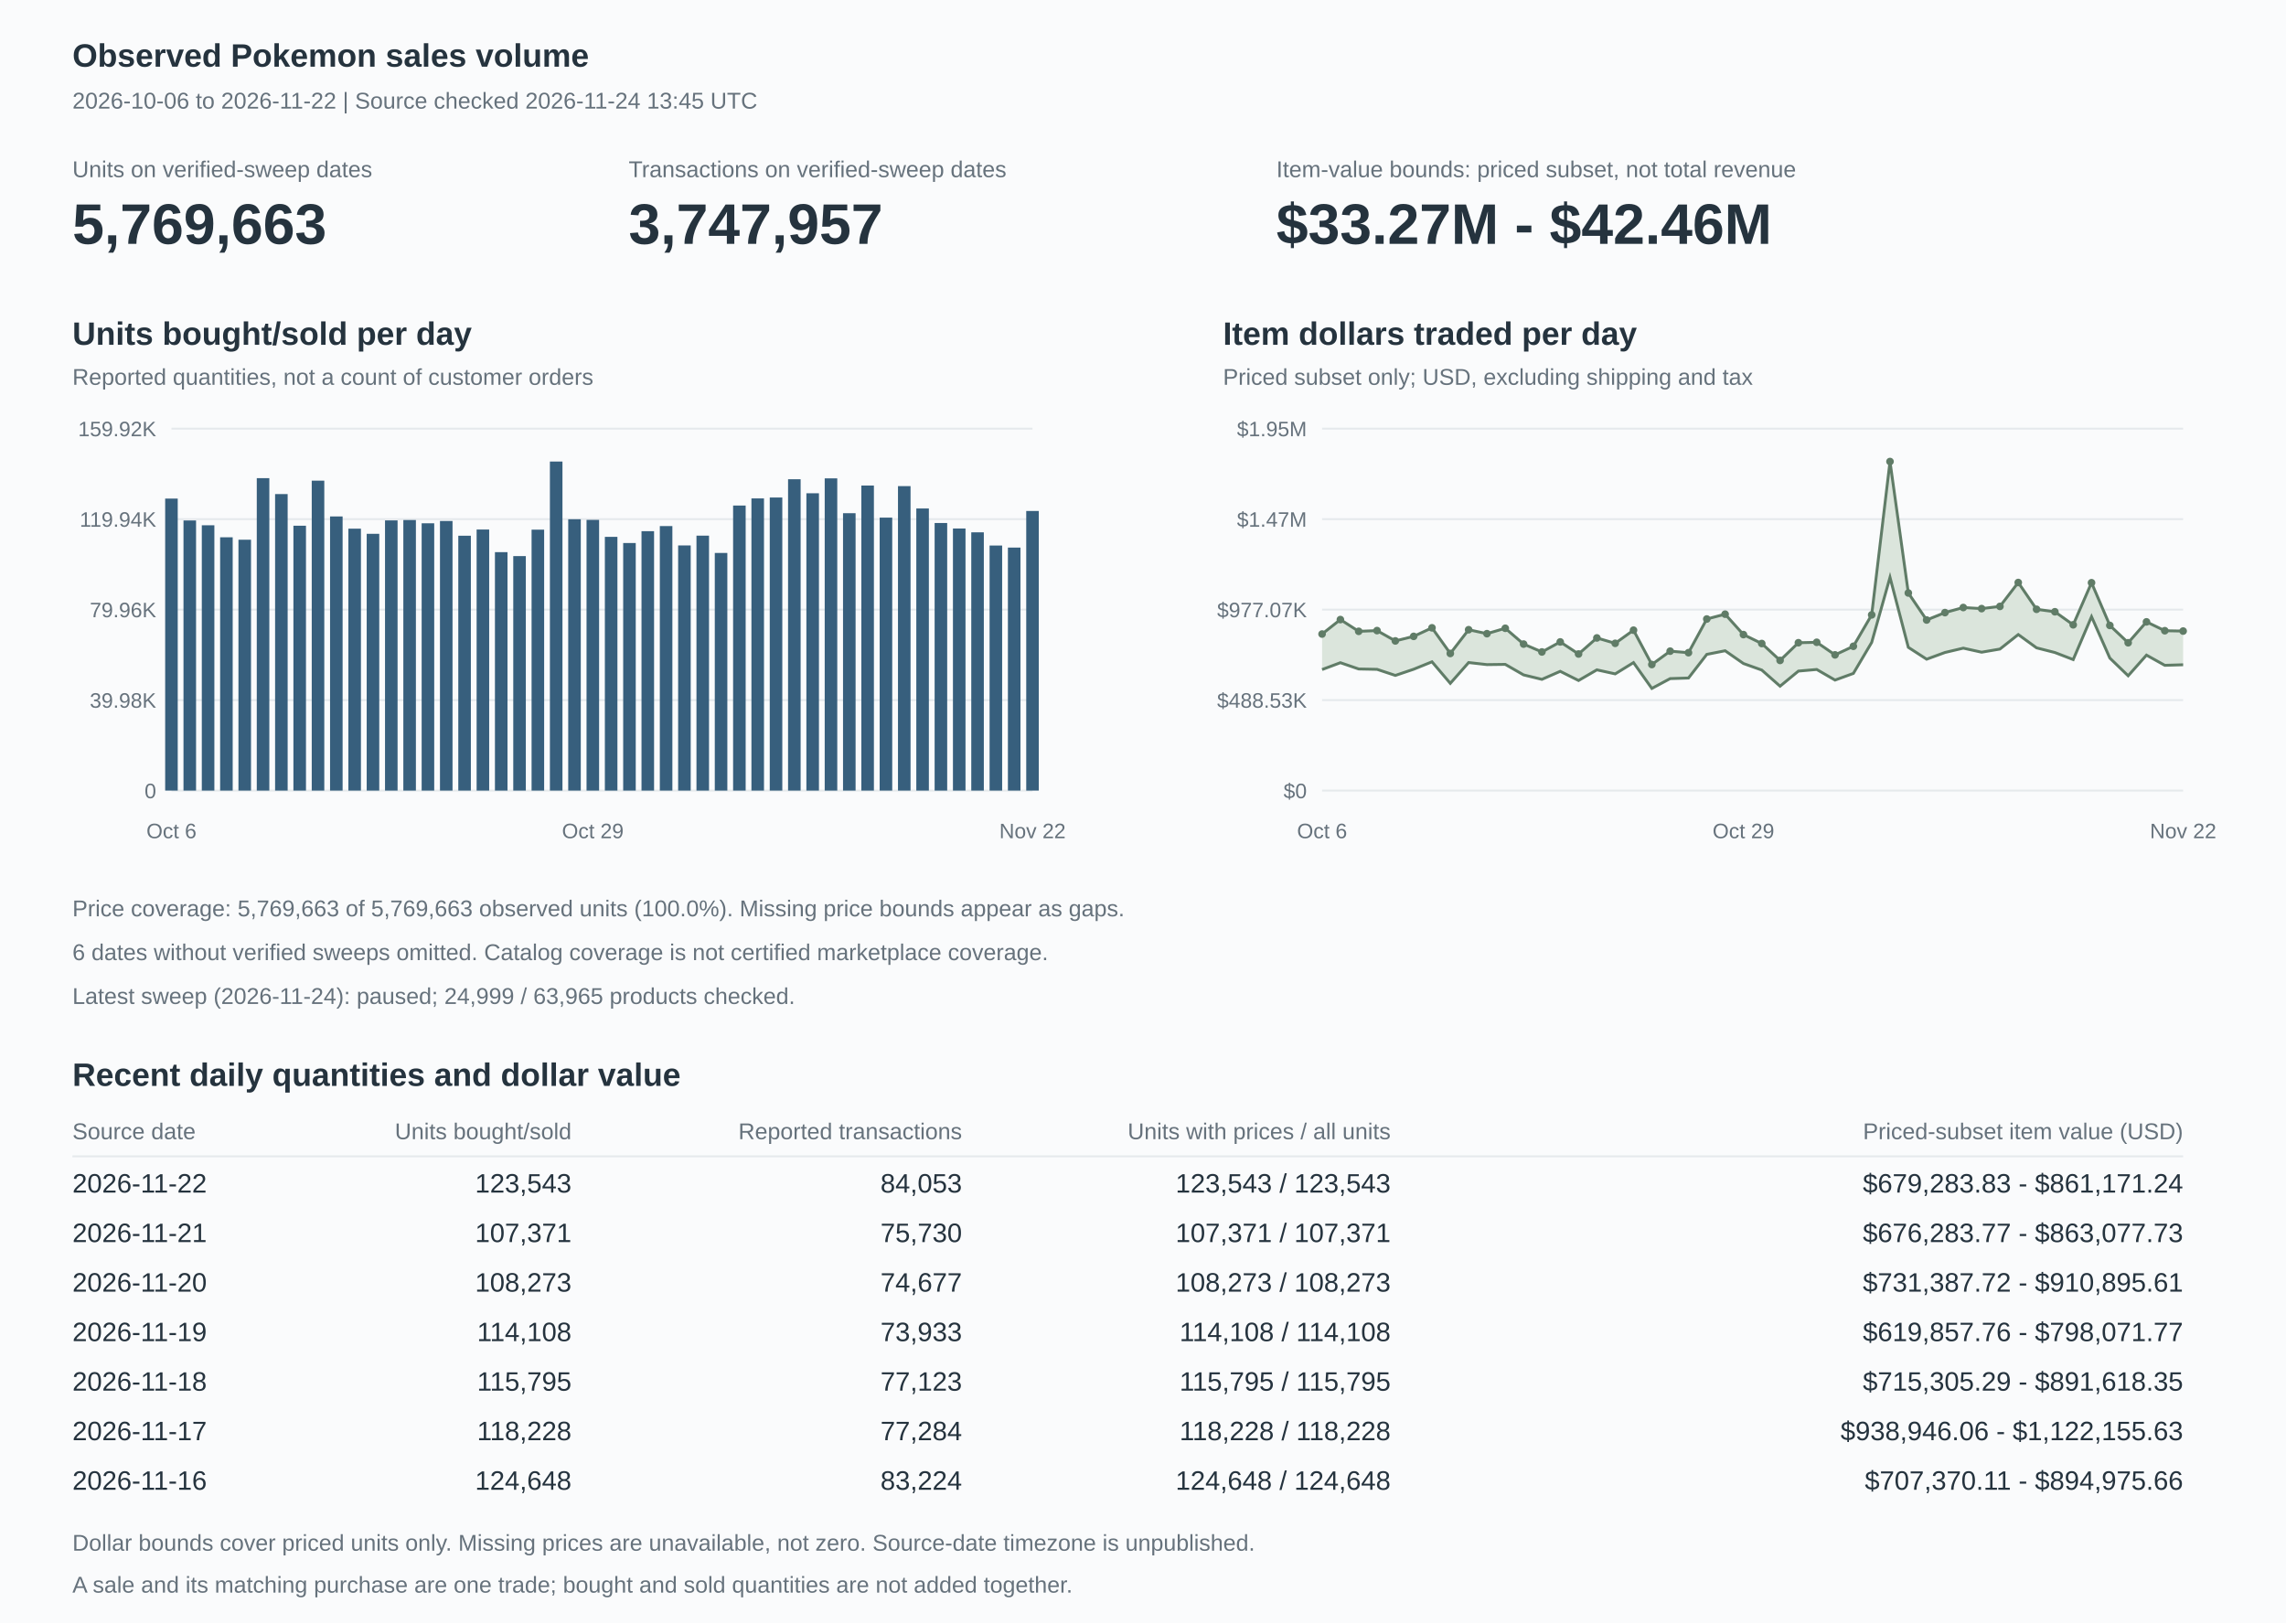
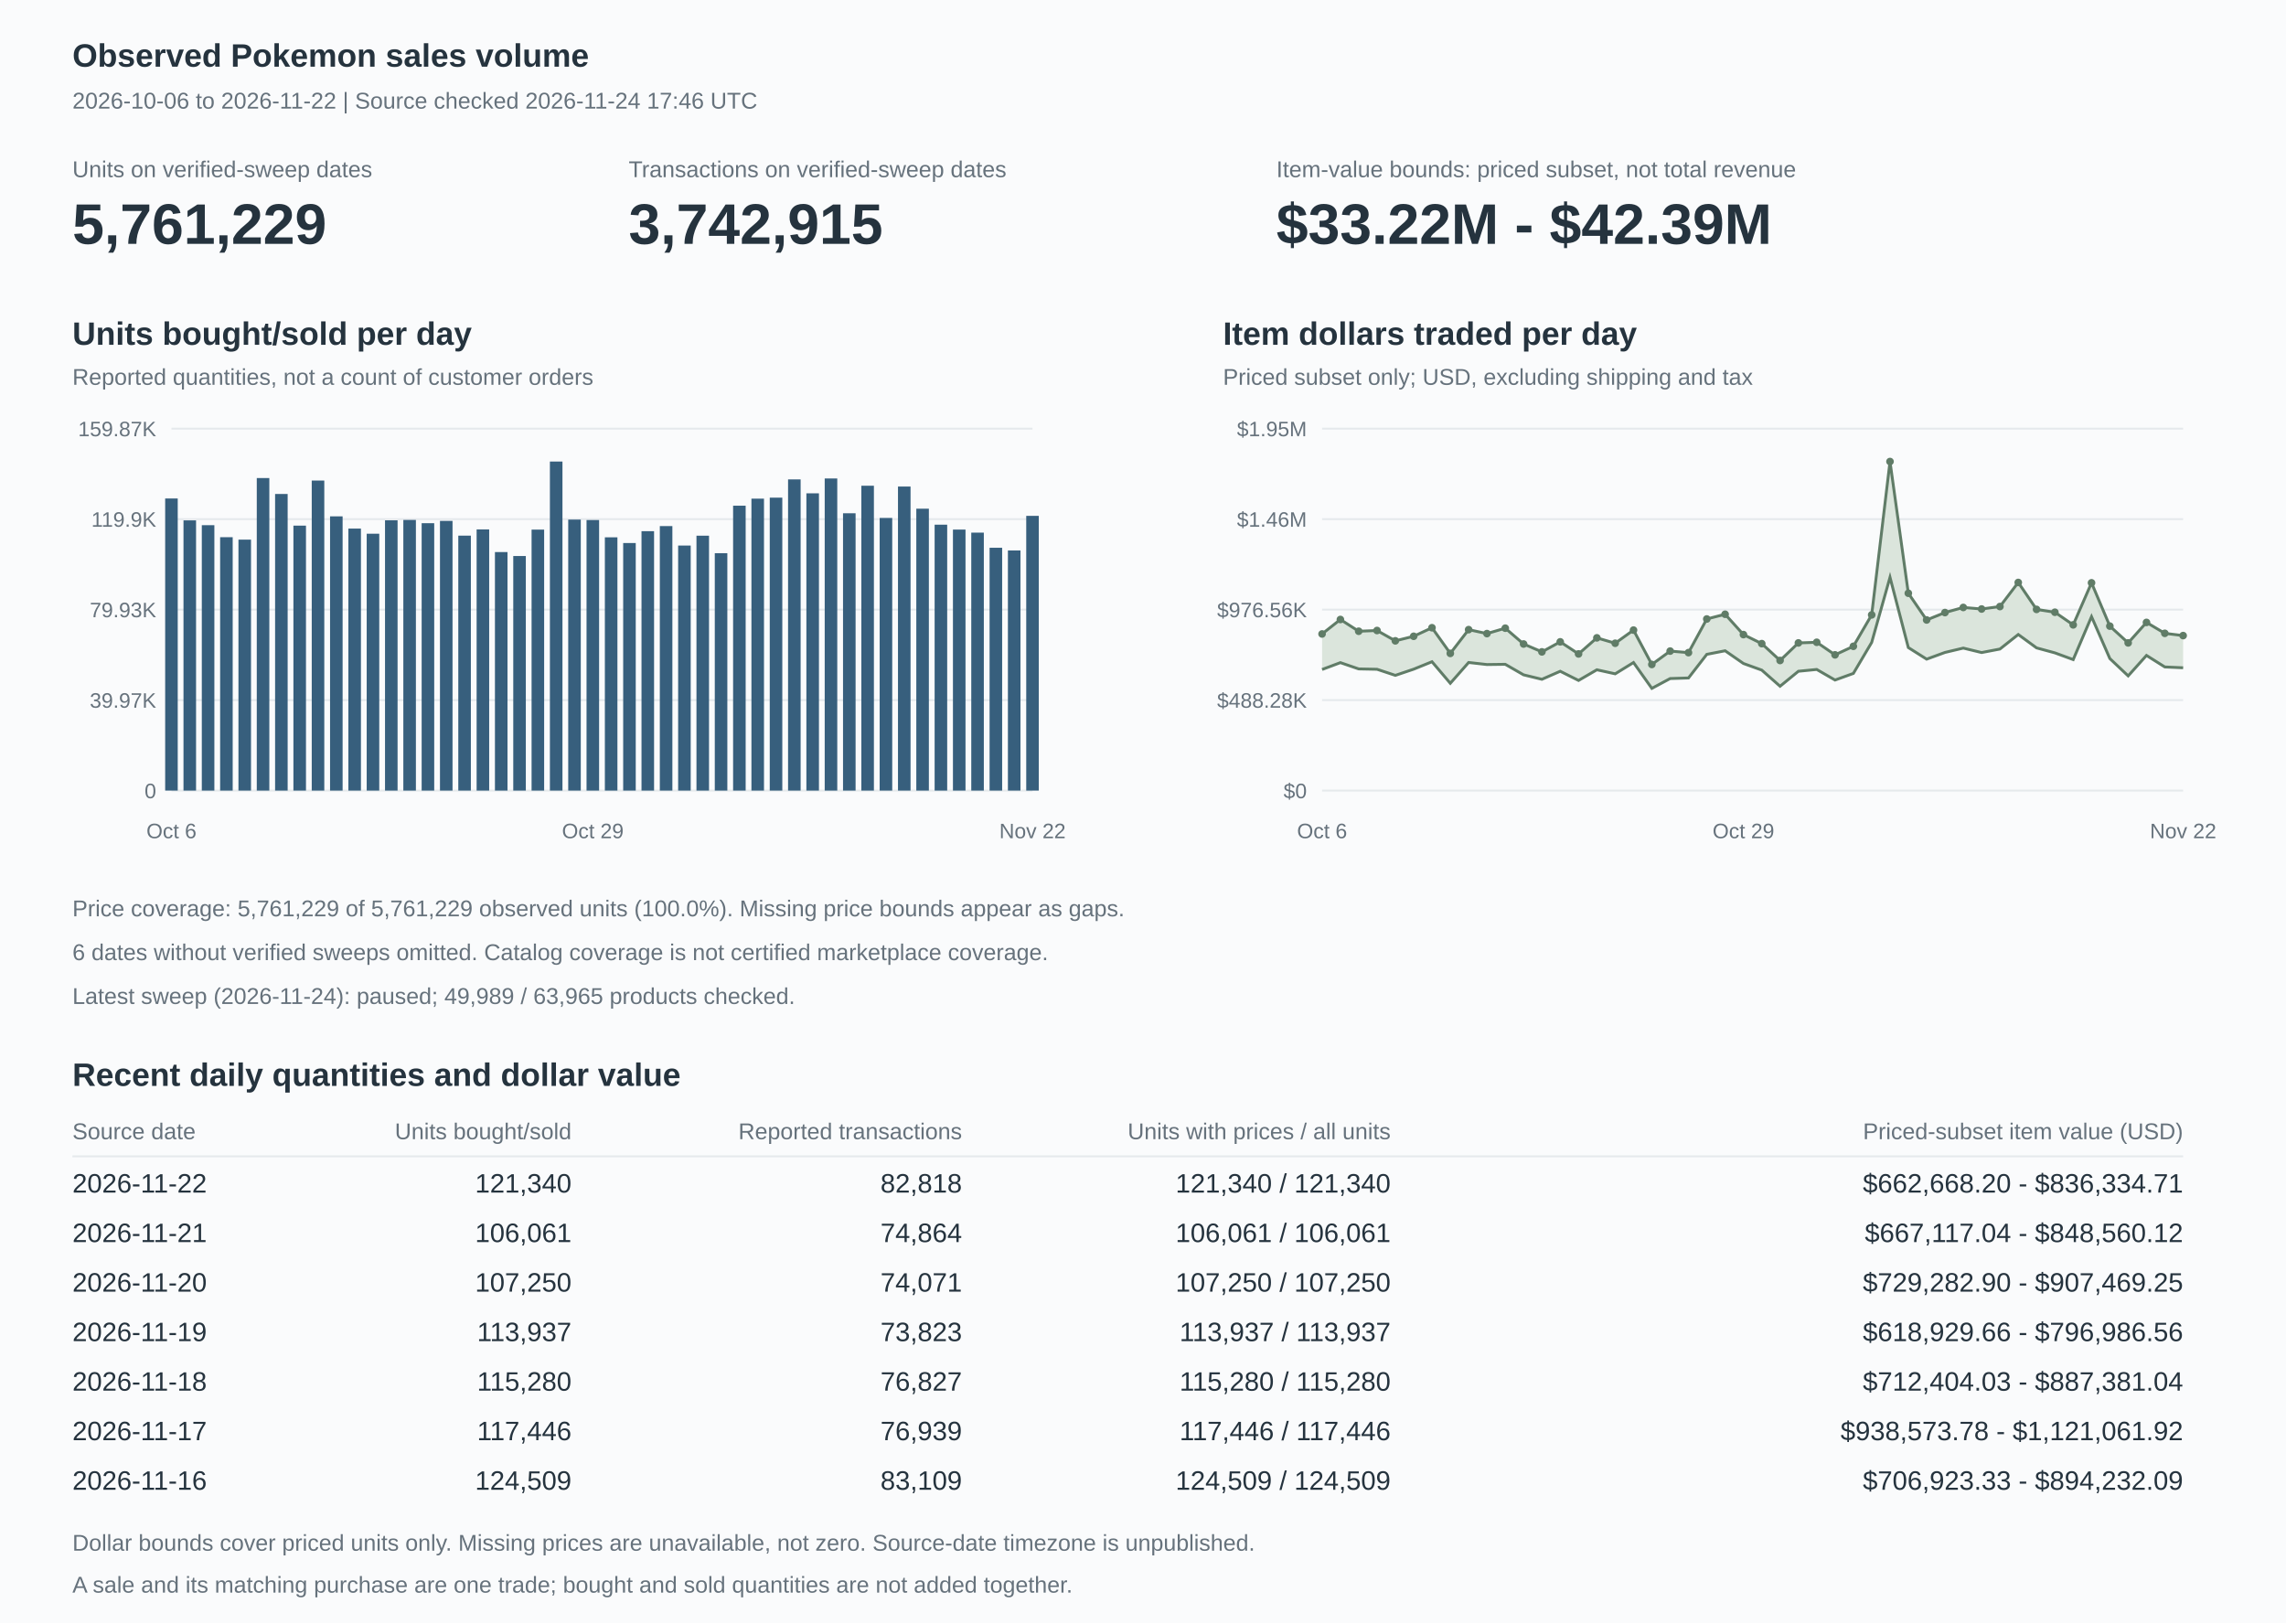
<svg xmlns="http://www.w3.org/2000/svg" width="1200" height="852" viewBox="0 0 1200 852" role="img" aria-labelledby="title description">
  <style>text{font-family:Arial,Helvetica,sans-serif;fill:#25333e;font-size:14px}.heading{font-size:17px;font-weight:600}.muted{fill:#66727c;font-size:12px}.axis{fill:#66727c;font-size:11px}.value{font-size:30px;font-weight:600}.grid{stroke:#e5e9ec;stroke-width:1}</style>
  <rect width="1200" height="852" fill="#fafbfc" />
  <text x="38" y="35" class="heading">Observed Pokemon sales volume</text>
-   <text x="38" y="57" class="muted">2026-10-06 to 2026-11-22 | Source checked 2026-11-24 13:45 UTC</text>
+   <text x="38" y="57" class="muted">2026-10-06 to 2026-11-22 | Source checked 2026-11-24 17:46 UTC</text>
  <text x="38" y="93" class="muted">Units on verified-sweep dates</text>
-   <text x="38" y="128" class="value">5,769,663</text>
+   <text x="38" y="128" class="value">5,761,229</text>
  <text x="330" y="93" class="muted">Transactions on verified-sweep dates</text>
-   <text x="330" y="128" class="value">3,747,957</text>
+   <text x="330" y="128" class="value">3,742,915</text>
  <text x="670" y="93" class="muted">Item-value bounds: priced subset, not total revenue</text>
-   <text x="670" y="128" class="value">$33.27M - $42.46M</text>
+   <text x="670" y="128" class="value">$33.22M - $42.39M</text>
  <text x="38" y="181" class="heading">Units bought/sold per day</text>
  <text x="38" y="202" class="muted">Reported quantities, not a count of customer orders</text>
  <path d="M90,415h452" class="grid" />
  <text x="82" y="419" text-anchor="end" class="axis">0</text>
  <path d="M90,367.5h452" class="grid" />
-   <text x="82" y="371.5" text-anchor="end" class="axis">39.98K</text>
+   <text x="82" y="371.5" text-anchor="end" class="axis">39.97K</text>
  <path d="M90,320h452" class="grid" />
-   <text x="82" y="324" text-anchor="end" class="axis">79.96K</text>
+   <text x="82" y="324" text-anchor="end" class="axis">79.93K</text>
  <path d="M90,272.5h452" class="grid" />
-   <text x="82" y="276.5" text-anchor="end" class="axis">119.94K</text>
+   <text x="82" y="276.5" text-anchor="end" class="axis">119.9K</text>
  <path d="M90,225h452" class="grid" />
-   <text x="82" y="229" text-anchor="end" class="axis">159.92K</text>
-   <rect x="86.704" y="261.719" width="6.592" height="153.281" fill="#375f7d" />
-   <rect x="96.321" y="273.209" width="6.592" height="141.791" fill="#375f7d" />
-   <rect x="105.938" y="275.732" width="6.592" height="139.268" fill="#375f7d" />
-   <rect x="115.555" y="282.035" width="6.592" height="132.965" fill="#375f7d" />
-   <rect x="125.172" y="283.314" width="6.592" height="131.686" fill="#375f7d" />
-   <rect x="134.789" y="250.997" width="6.592" height="164.003" fill="#375f7d" />
-   <rect x="144.406" y="259.356" width="6.592" height="155.644" fill="#375f7d" />
-   <rect x="154.023" y="275.966" width="6.592" height="139.034" fill="#375f7d" />
-   <rect x="163.64" y="252.311" width="6.592" height="162.689" fill="#375f7d" />
-   <rect x="173.257" y="271.096" width="6.592" height="143.904" fill="#375f7d" />
-   <rect x="182.874" y="277.511" width="6.592" height="137.489" fill="#375f7d" />
-   <rect x="192.491" y="280.211" width="6.592" height="134.789" fill="#375f7d" />
-   <rect x="202.108" y="273.169" width="6.592" height="141.831" fill="#375f7d" />
-   <rect x="211.725" y="272.977" width="6.592" height="142.023" fill="#375f7d" />
-   <rect x="221.342" y="274.687" width="6.592" height="140.313" fill="#375f7d" />
-   <rect x="230.959" y="273.477" width="6.592" height="141.523" fill="#375f7d" />
-   <rect x="240.577" y="281.216" width="6.592" height="133.784" fill="#375f7d" />
-   <rect x="250.194" y="277.962" width="6.592" height="137.038" fill="#375f7d" />
-   <rect x="259.811" y="289.839" width="6.592" height="125.161" fill="#375f7d" />
-   <rect x="269.428" y="291.909" width="6.592" height="123.091" fill="#375f7d" />
-   <rect x="279.045" y="278.033" width="6.592" height="136.967" fill="#375f7d" />
+   <text x="82" y="229" text-anchor="end" class="axis">159.87K</text>
+   <rect x="86.704" y="261.666" width="6.592" height="153.334" fill="#375f7d" />
+   <rect x="96.321" y="273.16" width="6.592" height="141.84" fill="#375f7d" />
+   <rect x="105.938" y="275.684" width="6.592" height="139.316" fill="#375f7d" />
+   <rect x="115.555" y="281.989" width="6.592" height="133.011" fill="#375f7d" />
+   <rect x="125.172" y="283.269" width="6.592" height="131.731" fill="#375f7d" />
+   <rect x="134.789" y="250.94" width="6.592" height="164.06" fill="#375f7d" />
+   <rect x="144.406" y="259.302" width="6.592" height="155.698" fill="#375f7d" />
+   <rect x="154.023" y="275.918" width="6.592" height="139.082" fill="#375f7d" />
+   <rect x="163.64" y="252.255" width="6.592" height="162.745" fill="#375f7d" />
+   <rect x="173.257" y="271.047" width="6.592" height="143.953" fill="#375f7d" />
+   <rect x="182.874" y="277.463" width="6.592" height="137.537" fill="#375f7d" />
+   <rect x="192.491" y="280.165" width="6.592" height="134.835" fill="#375f7d" />
+   <rect x="202.108" y="273.121" width="6.592" height="141.879" fill="#375f7d" />
+   <rect x="211.725" y="272.928" width="6.592" height="142.072" fill="#375f7d" />
+   <rect x="221.342" y="274.638" width="6.592" height="140.362" fill="#375f7d" />
+   <rect x="230.959" y="273.428" width="6.592" height="141.572" fill="#375f7d" />
+   <rect x="240.577" y="281.17" width="6.592" height="133.83" fill="#375f7d" />
+   <rect x="250.194" y="277.915" width="6.592" height="137.085" fill="#375f7d" />
+   <rect x="259.811" y="289.796" width="6.592" height="125.204" fill="#375f7d" />
+   <rect x="269.428" y="291.866" width="6.592" height="123.134" fill="#375f7d" />
+   <rect x="279.045" y="278.008" width="6.592" height="136.992" fill="#375f7d" />
  <rect x="288.662" y="242.273" width="6.592" height="172.727" fill="#375f7d" />
-   <rect x="298.279" y="272.569" width="6.592" height="142.431" fill="#375f7d" />
-   <rect x="307.896" y="272.893" width="6.592" height="142.107" fill="#375f7d" />
-   <rect x="317.513" y="281.813" width="6.592" height="133.187" fill="#375f7d" />
-   <rect x="327.13" y="285.044" width="6.592" height="129.956" fill="#375f7d" />
-   <rect x="336.747" y="278.833" width="6.592" height="136.167" fill="#375f7d" />
-   <rect x="346.364" y="276.148" width="6.592" height="138.852" fill="#375f7d" />
-   <rect x="355.981" y="286.316" width="6.592" height="128.684" fill="#375f7d" />
-   <rect x="365.598" y="281.178" width="6.592" height="133.822" fill="#375f7d" />
-   <rect x="375.215" y="290.262" width="6.592" height="124.738" fill="#375f7d" />
-   <rect x="384.832" y="265.371" width="6.592" height="149.629" fill="#375f7d" />
-   <rect x="394.449" y="261.626" width="6.592" height="153.374" fill="#375f7d" />
-   <rect x="404.066" y="261.153" width="6.592" height="153.847" fill="#375f7d" />
-   <rect x="413.683" y="251.567" width="6.592" height="163.433" fill="#375f7d" />
-   <rect x="423.3" y="258.928" width="6.592" height="156.072" fill="#375f7d" />
-   <rect x="432.917" y="251.107" width="6.592" height="163.893" fill="#375f7d" />
-   <rect x="442.534" y="269.393" width="6.592" height="145.607" fill="#375f7d" />
-   <rect x="452.151" y="254.871" width="6.592" height="160.129" fill="#375f7d" />
-   <rect x="461.768" y="271.712" width="6.592" height="143.288" fill="#375f7d" />
-   <rect x="471.385" y="255.177" width="6.592" height="159.823" fill="#375f7d" />
-   <rect x="481.002" y="266.911" width="6.592" height="148.089" fill="#375f7d" />
-   <rect x="490.619" y="274.538" width="6.592" height="140.462" fill="#375f7d" />
-   <rect x="500.236" y="277.429" width="6.592" height="137.571" fill="#375f7d" />
-   <rect x="509.853" y="279.433" width="6.592" height="135.567" fill="#375f7d" />
-   <rect x="519.47" y="286.365" width="6.592" height="128.635" fill="#375f7d" />
-   <rect x="529.087" y="287.437" width="6.592" height="127.563" fill="#375f7d" />
-   <rect x="538.704" y="268.224" width="6.592" height="146.776" fill="#375f7d" />
+   <rect x="298.279" y="272.743" width="6.592" height="142.257" fill="#375f7d" />
+   <rect x="307.896" y="272.98" width="6.592" height="142.02" fill="#375f7d" />
+   <rect x="317.513" y="282.051" width="6.592" height="132.949" fill="#375f7d" />
+   <rect x="327.13" y="285.047" width="6.592" height="129.953" fill="#375f7d" />
+   <rect x="336.747" y="278.83" width="6.592" height="136.17" fill="#375f7d" />
+   <rect x="346.364" y="276.154" width="6.592" height="138.846" fill="#375f7d" />
+   <rect x="355.981" y="286.37" width="6.592" height="128.63" fill="#375f7d" />
+   <rect x="365.598" y="281.197" width="6.592" height="133.803" fill="#375f7d" />
+   <rect x="375.215" y="290.387" width="6.592" height="124.613" fill="#375f7d" />
+   <rect x="384.832" y="265.454" width="6.592" height="149.546" fill="#375f7d" />
+   <rect x="394.449" y="261.756" width="6.592" height="153.244" fill="#375f7d" />
+   <rect x="404.066" y="261.23" width="6.592" height="153.77" fill="#375f7d" />
+   <rect x="413.683" y="251.653" width="6.592" height="163.347" fill="#375f7d" />
+   <rect x="423.3" y="258.959" width="6.592" height="156.041" fill="#375f7d" />
+   <rect x="432.917" y="251.162" width="6.592" height="163.838" fill="#375f7d" />
+   <rect x="442.534" y="269.424" width="6.592" height="145.576" fill="#375f7d" />
+   <rect x="452.151" y="254.973" width="6.592" height="160.027" fill="#375f7d" />
+   <rect x="461.768" y="271.889" width="6.592" height="143.111" fill="#375f7d" />
+   <rect x="471.385" y="255.395" width="6.592" height="159.605" fill="#375f7d" />
+   <rect x="481.002" y="267.025" width="6.592" height="147.975" fill="#375f7d" />
+   <rect x="490.619" y="275.419" width="6.592" height="139.581" fill="#375f7d" />
+   <rect x="500.236" y="277.993" width="6.592" height="137.007" fill="#375f7d" />
+   <rect x="509.853" y="279.589" width="6.592" height="135.411" fill="#375f7d" />
+   <rect x="519.47" y="287.537" width="6.592" height="127.463" fill="#375f7d" />
+   <rect x="529.087" y="288.95" width="6.592" height="126.05" fill="#375f7d" />
+   <rect x="538.704" y="270.791" width="6.592" height="144.209" fill="#375f7d" />
  <text x="90" y="440" text-anchor="middle" class="axis">Oct 6</text>
  <text x="311.191" y="440" text-anchor="middle" class="axis">Oct 29</text>
  <text x="542" y="440" text-anchor="middle" class="axis">Nov 22</text>
  <text x="642" y="181" class="heading">Item dollars traded per day</text>
  <text x="642" y="202" class="muted">Priced subset only; USD, excluding shipping and tax</text>
  <path d="M694,415h452" class="grid" />
  <text x="686" y="419" text-anchor="end" class="axis">$0</text>
  <path d="M694,367.5h452" class="grid" />
-   <text x="686" y="371.5" text-anchor="end" class="axis">$488.53K</text>
+   <text x="686" y="371.5" text-anchor="end" class="axis">$488.28K</text>
  <path d="M694,320h452" class="grid" />
-   <text x="686" y="324" text-anchor="end" class="axis">$977.07K</text>
+   <text x="686" y="324" text-anchor="end" class="axis">$976.56K</text>
  <path d="M694,272.5h452" class="grid" />
-   <text x="686" y="276.5" text-anchor="end" class="axis">$1.47M</text>
+   <text x="686" y="276.5" text-anchor="end" class="axis">$1.46M</text>
  <path d="M694,225h452" class="grid" />
  <text x="686" y="229" text-anchor="end" class="axis">$1.95M</text>
-   <polygon points="694,332.826 703.617,325.238 713.234,331.402 722.851,331.019 732.468,336.435 742.085,334.047 751.702,329.562 761.319,343.026 770.936,330.557 780.553,332.634 790.17,329.798 799.787,338.093 809.404,342.227 819.021,336.96 828.638,343.298 838.255,334.869 847.872,337.7 857.489,330.8 867.106,348.832 876.723,341.814 886.34,342.615 895.957,324.935 905.574,322.404 915.191,333.115 924.809,337.799 934.426,346.672 944.043,337.387 953.66,337.154 963.277,343.756 972.894,339.251 982.511,322.761 992.128,242.273 1001.745,311.272 1011.362,325.451 1020.979,321.574 1030.596,318.904 1040.213,319.482 1049.83,318.321 1059.447,305.781 1069.064,319.834 1078.681,321.131 1088.298,327.982 1097.915,305.893 1107.532,328.308 1117.149,337.404 1126.766,326.434 1136.383,331.083 1146,331.268 1146,348.953 1136.383,349.245 1126.766,343.887 1117.149,354.731 1107.532,345.451 1097.915,323.706 1088.298,346.222 1078.681,342.524 1069.064,340.072 1059.447,333.092 1049.83,340.706 1040.213,342.356 1030.596,340.229 1020.979,342.507 1011.362,346.029 1001.745,339.804 992.128,303.039 982.511,337.226 972.894,353.496 963.277,356.991 953.66,351.418 944.043,352.27 934.426,360.199 924.809,351.723 915.191,348.293 905.574,341.592 895.957,343.497 886.34,355.911 876.723,356.217 867.106,361.37 857.489,347.813 847.872,353.74 838.255,351.617 828.638,357.21 819.021,352.393 809.404,356.61 799.787,354.276 790.17,348.746 780.553,348.872 770.936,347.785 761.319,358.705 751.702,347.396 742.085,351.295 732.468,354.546 722.851,351.35 713.234,351.163 703.617,347.868 694,351.468" fill="#dbe5dc" />
-   <polyline points="694,351.468 703.617,347.868 713.234,351.163 722.851,351.35 732.468,354.546 742.085,351.295 751.702,347.396 761.319,358.705 770.936,347.785 780.553,348.872 790.17,348.746 799.787,354.276 809.404,356.61 819.021,352.393 828.638,357.21 838.255,351.617 847.872,353.74 857.489,347.813 867.106,361.37 876.723,356.217 886.34,355.911 895.957,343.497 905.574,341.592 915.191,348.293 924.809,351.723 934.426,360.199 944.043,352.27 953.66,351.418 963.277,356.991 972.894,353.496 982.511,337.226 992.128,303.039 1001.745,339.804 1011.362,346.029 1020.979,342.507 1030.596,340.229 1040.213,342.356 1049.83,340.706 1059.447,333.092 1069.064,340.072 1078.681,342.524 1088.298,346.222 1097.915,323.706 1107.532,345.451 1117.149,354.731 1126.766,343.887 1136.383,349.245 1146,348.953" fill="none" stroke="#607c67" stroke-width="1.5" />
-   <polyline points="694,332.826 703.617,325.238 713.234,331.402 722.851,331.019 732.468,336.435 742.085,334.047 751.702,329.562 761.319,343.026 770.936,330.557 780.553,332.634 790.17,329.798 799.787,338.093 809.404,342.227 819.021,336.96 828.638,343.298 838.255,334.869 847.872,337.7 857.489,330.8 867.106,348.832 876.723,341.814 886.34,342.615 895.957,324.935 905.574,322.404 915.191,333.115 924.809,337.799 934.426,346.672 944.043,337.387 953.66,337.154 963.277,343.756 972.894,339.251 982.511,322.761 992.128,242.273 1001.745,311.272 1011.362,325.451 1020.979,321.574 1030.596,318.904 1040.213,319.482 1049.83,318.321 1059.447,305.781 1069.064,319.834 1078.681,321.131 1088.298,327.982 1097.915,305.893 1107.532,328.308 1117.149,337.404 1126.766,326.434 1136.383,331.083 1146,331.268" fill="none" stroke="#607c67" stroke-width="1.5" />
-   <circle cx="694" cy="332.826" r="2" fill="#607c67" />
-   <circle cx="703.617" cy="325.238" r="2" fill="#607c67" />
-   <circle cx="713.234" cy="331.402" r="2" fill="#607c67" />
-   <circle cx="722.851" cy="331.019" r="2" fill="#607c67" />
-   <circle cx="732.468" cy="336.435" r="2" fill="#607c67" />
-   <circle cx="742.085" cy="334.047" r="2" fill="#607c67" />
-   <circle cx="751.702" cy="329.562" r="2" fill="#607c67" />
-   <circle cx="761.319" cy="343.026" r="2" fill="#607c67" />
-   <circle cx="770.936" cy="330.557" r="2" fill="#607c67" />
-   <circle cx="780.553" cy="332.634" r="2" fill="#607c67" />
-   <circle cx="790.17" cy="329.798" r="2" fill="#607c67" />
-   <circle cx="799.787" cy="338.093" r="2" fill="#607c67" />
-   <circle cx="809.404" cy="342.227" r="2" fill="#607c67" />
-   <circle cx="819.021" cy="336.96" r="2" fill="#607c67" />
-   <circle cx="828.638" cy="343.298" r="2" fill="#607c67" />
-   <circle cx="838.255" cy="334.869" r="2" fill="#607c67" />
-   <circle cx="847.872" cy="337.7" r="2" fill="#607c67" />
-   <circle cx="857.489" cy="330.8" r="2" fill="#607c67" />
-   <circle cx="867.106" cy="348.832" r="2" fill="#607c67" />
-   <circle cx="876.723" cy="341.814" r="2" fill="#607c67" />
-   <circle cx="886.34" cy="342.615" r="2" fill="#607c67" />
-   <circle cx="895.957" cy="324.935" r="2" fill="#607c67" />
-   <circle cx="905.574" cy="322.404" r="2" fill="#607c67" />
-   <circle cx="915.191" cy="333.115" r="2" fill="#607c67" />
-   <circle cx="924.809" cy="337.799" r="2" fill="#607c67" />
-   <circle cx="934.426" cy="346.672" r="2" fill="#607c67" />
-   <circle cx="944.043" cy="337.387" r="2" fill="#607c67" />
-   <circle cx="953.66" cy="337.154" r="2" fill="#607c67" />
-   <circle cx="963.277" cy="343.756" r="2" fill="#607c67" />
-   <circle cx="972.894" cy="339.251" r="2" fill="#607c67" />
-   <circle cx="982.511" cy="322.761" r="2" fill="#607c67" />
+   <polygon points="694,332.783 703.617,325.191 713.234,331.358 722.851,330.975 732.468,336.394 742.085,334.004 751.702,329.517 761.319,342.989 770.936,330.513 780.553,332.591 790.17,329.753 799.787,338.053 809.404,342.189 819.021,336.92 828.638,343.26 838.255,334.827 847.872,337.66 857.489,330.756 867.106,348.797 876.723,341.776 886.34,342.584 895.957,324.923 905.574,322.441 915.191,333.116 924.809,337.856 934.426,346.704 944.043,337.486 953.66,337.152 963.277,343.744 972.894,339.261 982.511,322.767 992.128,242.273 1001.745,311.408 1011.362,325.429 1020.979,321.553 1030.596,318.869 1040.213,319.683 1049.83,318.394 1059.447,305.755 1069.064,319.893 1078.681,321.385 1088.298,328.009 1097.915,305.942 1107.532,328.675 1117.149,337.469 1126.766,326.721 1136.383,332.452 1146,333.641 1146,350.535 1136.383,350.102 1126.766,344.055 1117.149,354.79 1107.532,345.697 1097.915,323.695 1088.298,346.23 1078.681,342.706 1069.064,340.093 1059.447,333.066 1049.83,340.697 1040.213,342.539 1030.596,340.198 1020.979,342.485 1011.362,346.004 1001.745,339.925 992.128,303.027 982.511,337.229 972.894,353.497 963.277,356.972 953.66,351.413 944.043,352.359 934.426,360.229 924.809,351.753 915.191,348.28 905.574,341.602 895.957,343.48 886.34,355.884 876.723,356.186 867.106,361.342 857.489,347.778 847.872,353.708 838.255,351.583 828.638,357.18 819.021,352.361 809.404,356.579 799.787,354.244 790.17,348.711 780.553,348.838 770.936,347.75 761.319,358.676 751.702,347.361 742.085,351.261 732.468,354.514 722.851,351.316 713.234,351.13 703.617,347.833 694,351.435" fill="#dbe5dc" />
+   <polyline points="694,351.435 703.617,347.833 713.234,351.13 722.851,351.316 732.468,354.514 742.085,351.261 751.702,347.361 761.319,358.676 770.936,347.75 780.553,348.838 790.17,348.711 799.787,354.244 809.404,356.579 819.021,352.361 828.638,357.18 838.255,351.583 847.872,353.708 857.489,347.778 867.106,361.342 876.723,356.186 886.34,355.884 895.957,343.48 905.574,341.602 915.191,348.28 924.809,351.753 934.426,360.229 944.043,352.359 953.66,351.413 963.277,356.972 972.894,353.497 982.511,337.229 992.128,303.027 1001.745,339.925 1011.362,346.004 1020.979,342.485 1030.596,340.198 1040.213,342.539 1049.83,340.697 1059.447,333.066 1069.064,340.093 1078.681,342.706 1088.298,346.23 1097.915,323.695 1107.532,345.697 1117.149,354.79 1126.766,344.055 1136.383,350.102 1146,350.535" fill="none" stroke="#607c67" stroke-width="1.5" />
+   <polyline points="694,332.783 703.617,325.191 713.234,331.358 722.851,330.975 732.468,336.394 742.085,334.004 751.702,329.517 761.319,342.989 770.936,330.513 780.553,332.591 790.17,329.753 799.787,338.053 809.404,342.189 819.021,336.92 828.638,343.26 838.255,334.827 847.872,337.66 857.489,330.756 867.106,348.797 876.723,341.776 886.34,342.584 895.957,324.923 905.574,322.441 915.191,333.116 924.809,337.856 934.426,346.704 944.043,337.486 953.66,337.152 963.277,343.744 972.894,339.261 982.511,322.767 992.128,242.273 1001.745,311.408 1011.362,325.429 1020.979,321.553 1030.596,318.869 1040.213,319.683 1049.83,318.394 1059.447,305.755 1069.064,319.893 1078.681,321.385 1088.298,328.009 1097.915,305.942 1107.532,328.675 1117.149,337.469 1126.766,326.721 1136.383,332.452 1146,333.641" fill="none" stroke="#607c67" stroke-width="1.5" />
+   <circle cx="694" cy="332.783" r="2" fill="#607c67" />
+   <circle cx="703.617" cy="325.191" r="2" fill="#607c67" />
+   <circle cx="713.234" cy="331.358" r="2" fill="#607c67" />
+   <circle cx="722.851" cy="330.975" r="2" fill="#607c67" />
+   <circle cx="732.468" cy="336.394" r="2" fill="#607c67" />
+   <circle cx="742.085" cy="334.004" r="2" fill="#607c67" />
+   <circle cx="751.702" cy="329.517" r="2" fill="#607c67" />
+   <circle cx="761.319" cy="342.989" r="2" fill="#607c67" />
+   <circle cx="770.936" cy="330.513" r="2" fill="#607c67" />
+   <circle cx="780.553" cy="332.591" r="2" fill="#607c67" />
+   <circle cx="790.17" cy="329.753" r="2" fill="#607c67" />
+   <circle cx="799.787" cy="338.053" r="2" fill="#607c67" />
+   <circle cx="809.404" cy="342.189" r="2" fill="#607c67" />
+   <circle cx="819.021" cy="336.92" r="2" fill="#607c67" />
+   <circle cx="828.638" cy="343.26" r="2" fill="#607c67" />
+   <circle cx="838.255" cy="334.827" r="2" fill="#607c67" />
+   <circle cx="847.872" cy="337.66" r="2" fill="#607c67" />
+   <circle cx="857.489" cy="330.756" r="2" fill="#607c67" />
+   <circle cx="867.106" cy="348.797" r="2" fill="#607c67" />
+   <circle cx="876.723" cy="341.776" r="2" fill="#607c67" />
+   <circle cx="886.34" cy="342.584" r="2" fill="#607c67" />
+   <circle cx="895.957" cy="324.923" r="2" fill="#607c67" />
+   <circle cx="905.574" cy="322.441" r="2" fill="#607c67" />
+   <circle cx="915.191" cy="333.116" r="2" fill="#607c67" />
+   <circle cx="924.809" cy="337.856" r="2" fill="#607c67" />
+   <circle cx="934.426" cy="346.704" r="2" fill="#607c67" />
+   <circle cx="944.043" cy="337.486" r="2" fill="#607c67" />
+   <circle cx="953.66" cy="337.152" r="2" fill="#607c67" />
+   <circle cx="963.277" cy="343.744" r="2" fill="#607c67" />
+   <circle cx="972.894" cy="339.261" r="2" fill="#607c67" />
+   <circle cx="982.511" cy="322.767" r="2" fill="#607c67" />
  <circle cx="992.128" cy="242.273" r="2" fill="#607c67" />
-   <circle cx="1001.745" cy="311.272" r="2" fill="#607c67" />
-   <circle cx="1011.362" cy="325.451" r="2" fill="#607c67" />
-   <circle cx="1020.979" cy="321.574" r="2" fill="#607c67" />
-   <circle cx="1030.596" cy="318.904" r="2" fill="#607c67" />
-   <circle cx="1040.213" cy="319.482" r="2" fill="#607c67" />
-   <circle cx="1049.83" cy="318.321" r="2" fill="#607c67" />
-   <circle cx="1059.447" cy="305.781" r="2" fill="#607c67" />
-   <circle cx="1069.064" cy="319.834" r="2" fill="#607c67" />
-   <circle cx="1078.681" cy="321.131" r="2" fill="#607c67" />
-   <circle cx="1088.298" cy="327.982" r="2" fill="#607c67" />
-   <circle cx="1097.915" cy="305.893" r="2" fill="#607c67" />
-   <circle cx="1107.532" cy="328.308" r="2" fill="#607c67" />
-   <circle cx="1117.149" cy="337.404" r="2" fill="#607c67" />
-   <circle cx="1126.766" cy="326.434" r="2" fill="#607c67" />
-   <circle cx="1136.383" cy="331.083" r="2" fill="#607c67" />
-   <circle cx="1146" cy="331.268" r="2" fill="#607c67" />
+   <circle cx="1001.745" cy="311.408" r="2" fill="#607c67" />
+   <circle cx="1011.362" cy="325.429" r="2" fill="#607c67" />
+   <circle cx="1020.979" cy="321.553" r="2" fill="#607c67" />
+   <circle cx="1030.596" cy="318.869" r="2" fill="#607c67" />
+   <circle cx="1040.213" cy="319.683" r="2" fill="#607c67" />
+   <circle cx="1049.83" cy="318.394" r="2" fill="#607c67" />
+   <circle cx="1059.447" cy="305.755" r="2" fill="#607c67" />
+   <circle cx="1069.064" cy="319.893" r="2" fill="#607c67" />
+   <circle cx="1078.681" cy="321.385" r="2" fill="#607c67" />
+   <circle cx="1088.298" cy="328.009" r="2" fill="#607c67" />
+   <circle cx="1097.915" cy="305.942" r="2" fill="#607c67" />
+   <circle cx="1107.532" cy="328.675" r="2" fill="#607c67" />
+   <circle cx="1117.149" cy="337.469" r="2" fill="#607c67" />
+   <circle cx="1126.766" cy="326.721" r="2" fill="#607c67" />
+   <circle cx="1136.383" cy="332.452" r="2" fill="#607c67" />
+   <circle cx="1146" cy="333.641" r="2" fill="#607c67" />
  <text x="694" y="440" text-anchor="middle" class="axis">Oct 6</text>
  <text x="915.191" y="440" text-anchor="middle" class="axis">Oct 29</text>
  <text x="1146" y="440" text-anchor="middle" class="axis">Nov 22</text>
-   <text x="38" y="481" class="muted">Price coverage: 5,769,663 of 5,769,663 observed units (100.0%). Missing price bounds appear as gaps.</text>
+   <text x="38" y="481" class="muted">Price coverage: 5,761,229 of 5,761,229 observed units (100.0%). Missing price bounds appear as gaps.</text>
  <text x="38" y="504" class="muted">6 dates without verified sweeps omitted. Catalog coverage is not certified marketplace coverage.</text>
-   <text x="38" y="527" class="muted">Latest sweep (2026-11-24): paused; 24,999 / 63,965 products checked.</text>
+   <text x="38" y="527" class="muted">Latest sweep (2026-11-24): paused; 49,989 / 63,965 products checked.</text>
  <text x="38" y="570" class="heading">Recent daily quantities and dollar value</text>
  <text x="38" y="598" class="muted">Source date</text>
  <text x="300" y="598" text-anchor="end" class="muted">Units bought/sold</text>
  <text x="505" y="598" text-anchor="end" class="muted">Reported transactions</text>
  <text x="730" y="598" text-anchor="end" class="muted">Units with prices / all units</text>
  <text x="1146" y="598" text-anchor="end" class="muted">Priced-subset item value (USD)</text>
  <path d="M38,607h1108" class="grid" />
  <text x="38" y="626">2026-11-22</text>
-   <text x="300" y="626" text-anchor="end">123,543</text>
-   <text x="505" y="626" text-anchor="end">84,053</text>
-   <text x="730" y="626" text-anchor="end">123,543 / 123,543</text>
-   <text x="1146" y="626" text-anchor="end">$679,283.83 - $861,171.24</text>
+   <text x="300" y="626" text-anchor="end">121,340</text>
+   <text x="505" y="626" text-anchor="end">82,818</text>
+   <text x="730" y="626" text-anchor="end">121,340 / 121,340</text>
+   <text x="1146" y="626" text-anchor="end">$662,668.20 - $836,334.71</text>
  <text x="38" y="652">2026-11-21</text>
-   <text x="300" y="652" text-anchor="end">107,371</text>
-   <text x="505" y="652" text-anchor="end">75,730</text>
-   <text x="730" y="652" text-anchor="end">107,371 / 107,371</text>
-   <text x="1146" y="652" text-anchor="end">$676,283.77 - $863,077.73</text>
+   <text x="300" y="652" text-anchor="end">106,061</text>
+   <text x="505" y="652" text-anchor="end">74,864</text>
+   <text x="730" y="652" text-anchor="end">106,061 / 106,061</text>
+   <text x="1146" y="652" text-anchor="end">$667,117.04 - $848,560.12</text>
  <text x="38" y="678">2026-11-20</text>
-   <text x="300" y="678" text-anchor="end">108,273</text>
-   <text x="505" y="678" text-anchor="end">74,677</text>
-   <text x="730" y="678" text-anchor="end">108,273 / 108,273</text>
-   <text x="1146" y="678" text-anchor="end">$731,387.72 - $910,895.61</text>
+   <text x="300" y="678" text-anchor="end">107,250</text>
+   <text x="505" y="678" text-anchor="end">74,071</text>
+   <text x="730" y="678" text-anchor="end">107,250 / 107,250</text>
+   <text x="1146" y="678" text-anchor="end">$729,282.90 - $907,469.25</text>
  <text x="38" y="704">2026-11-19</text>
-   <text x="300" y="704" text-anchor="end">114,108</text>
-   <text x="505" y="704" text-anchor="end">73,933</text>
-   <text x="730" y="704" text-anchor="end">114,108 / 114,108</text>
-   <text x="1146" y="704" text-anchor="end">$619,857.76 - $798,071.77</text>
+   <text x="300" y="704" text-anchor="end">113,937</text>
+   <text x="505" y="704" text-anchor="end">73,823</text>
+   <text x="730" y="704" text-anchor="end">113,937 / 113,937</text>
+   <text x="1146" y="704" text-anchor="end">$618,929.66 - $796,986.56</text>
  <text x="38" y="730">2026-11-18</text>
-   <text x="300" y="730" text-anchor="end">115,795</text>
-   <text x="505" y="730" text-anchor="end">77,123</text>
-   <text x="730" y="730" text-anchor="end">115,795 / 115,795</text>
-   <text x="1146" y="730" text-anchor="end">$715,305.29 - $891,618.35</text>
+   <text x="300" y="730" text-anchor="end">115,280</text>
+   <text x="505" y="730" text-anchor="end">76,827</text>
+   <text x="730" y="730" text-anchor="end">115,280 / 115,280</text>
+   <text x="1146" y="730" text-anchor="end">$712,404.03 - $887,381.04</text>
  <text x="38" y="756">2026-11-17</text>
-   <text x="300" y="756" text-anchor="end">118,228</text>
-   <text x="505" y="756" text-anchor="end">77,284</text>
-   <text x="730" y="756" text-anchor="end">118,228 / 118,228</text>
-   <text x="1146" y="756" text-anchor="end">$938,946.06 - $1,122,155.63</text>
+   <text x="300" y="756" text-anchor="end">117,446</text>
+   <text x="505" y="756" text-anchor="end">76,939</text>
+   <text x="730" y="756" text-anchor="end">117,446 / 117,446</text>
+   <text x="1146" y="756" text-anchor="end">$938,573.78 - $1,121,061.92</text>
  <text x="38" y="782">2026-11-16</text>
-   <text x="300" y="782" text-anchor="end">124,648</text>
-   <text x="505" y="782" text-anchor="end">83,224</text>
-   <text x="730" y="782" text-anchor="end">124,648 / 124,648</text>
-   <text x="1146" y="782" text-anchor="end">$707,370.11 - $894,975.66</text>
+   <text x="300" y="782" text-anchor="end">124,509</text>
+   <text x="505" y="782" text-anchor="end">83,109</text>
+   <text x="730" y="782" text-anchor="end">124,509 / 124,509</text>
+   <text x="1146" y="782" text-anchor="end">$706,923.33 - $894,232.09</text>
  <text x="38" y="814" class="muted">Dollar bounds cover priced units only. Missing prices are unavailable, not zero. Source-date timezone is unpublished.</text>
  <text x="38" y="836" class="muted">A sale and its matching purchase are one trade; bought and sold quantities are not added together.</text>
</svg>
